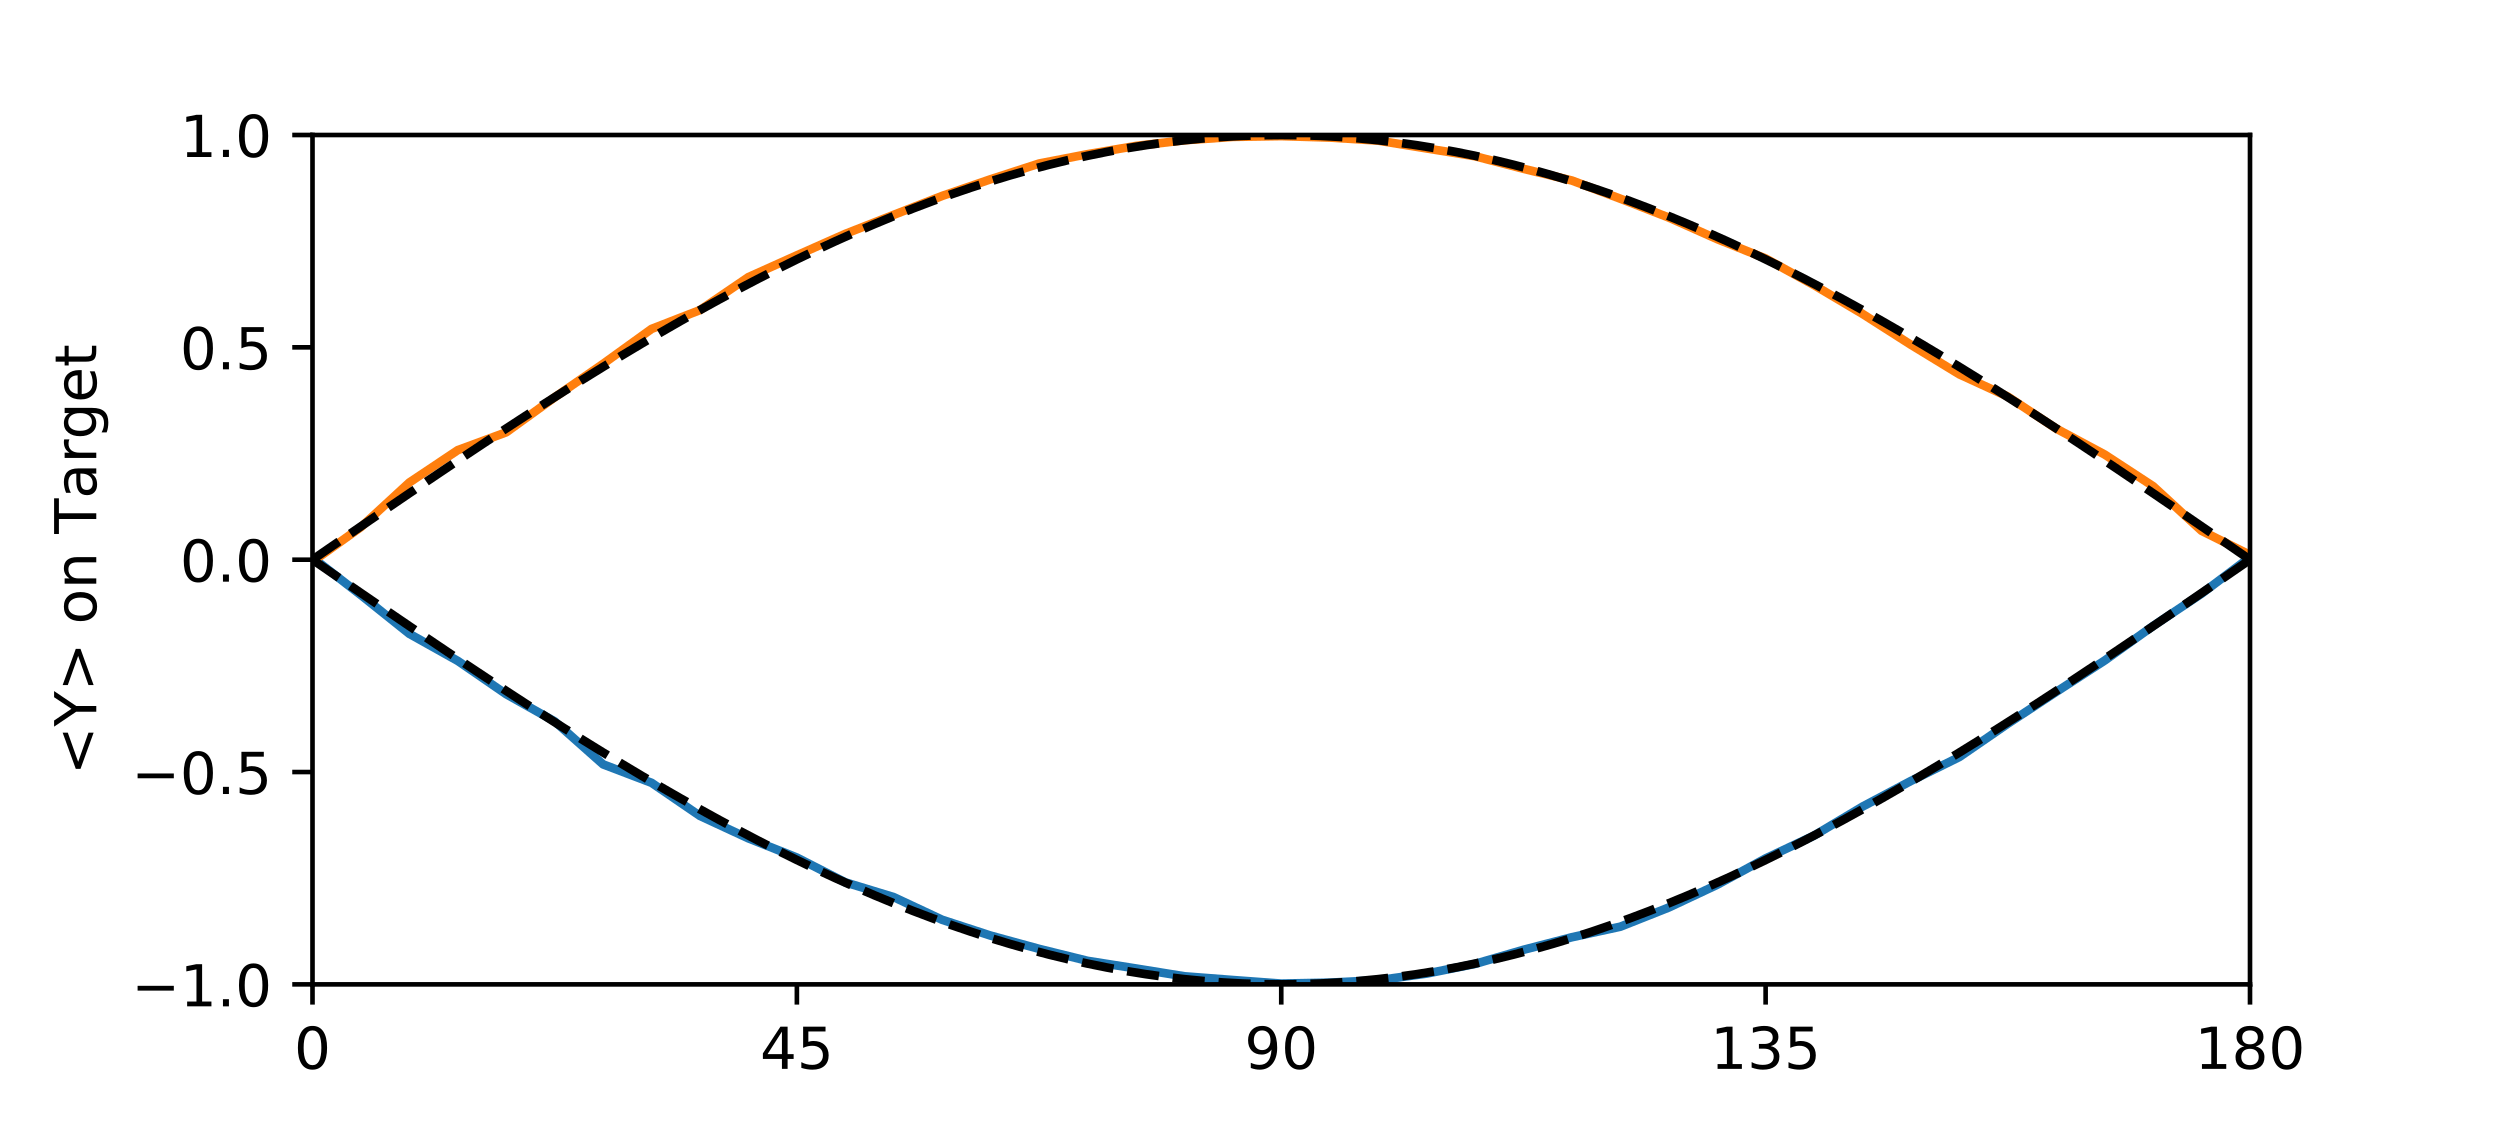
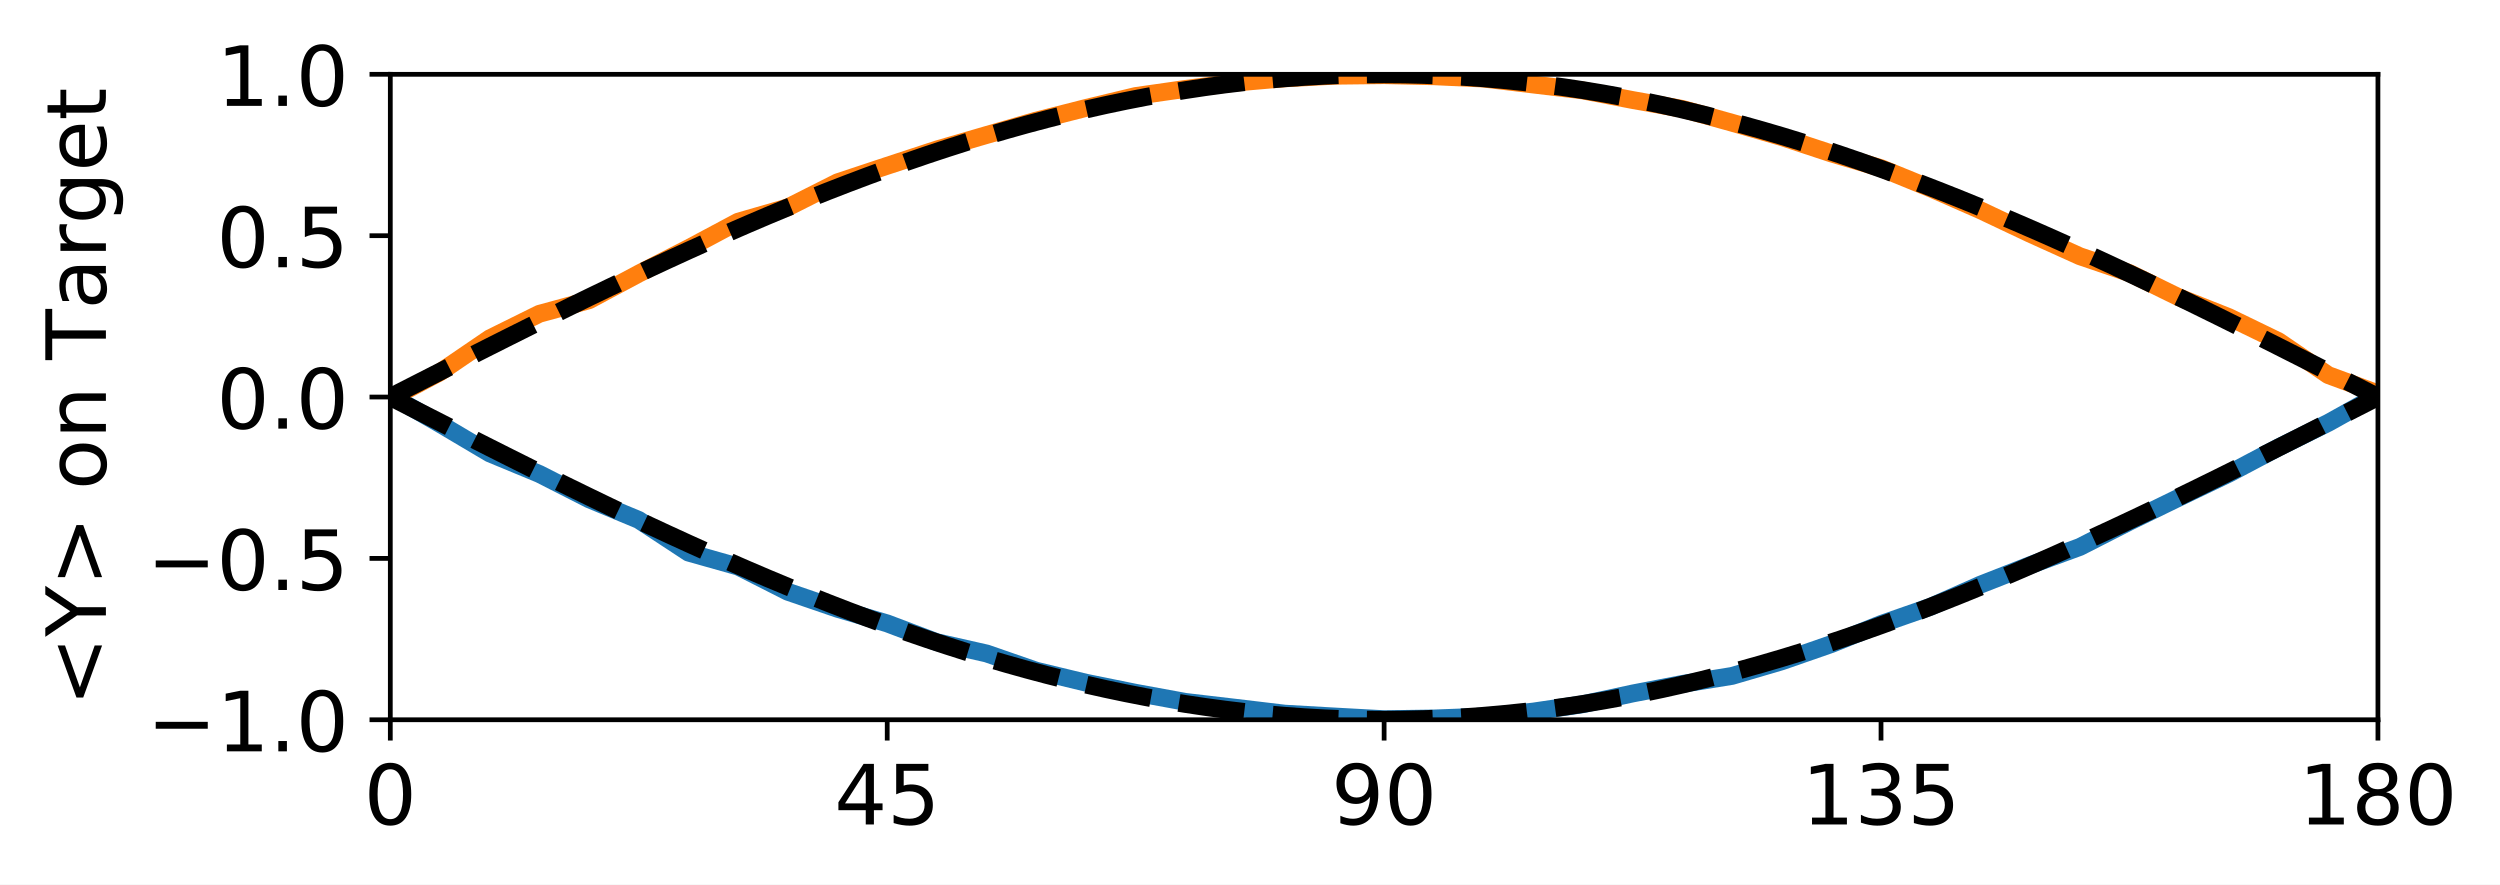
- <svg xmlns="http://www.w3.org/2000/svg" xmlns:xlink="http://www.w3.org/1999/xlink" height="194.4pt" version="1.1" viewBox="0 0 432 194.4" width="432pt">
+ <svg xmlns="http://www.w3.org/2000/svg" xmlns:xlink="http://www.w3.org/1999/xlink" height="148.988pt" version="1.1" viewBox="0 0 421.107 148.988" width="421.107pt">
  <defs>
    <style type="text/css">
*{stroke-linecap:butt;stroke-linejoin:round;}
  </style>
  </defs>
  <g id="figure_1">
    <g id="patch_1">
-       <path d="M 0 194.4  L 432 194.4  L 432 0  L 0 0  z " style="fill:#ffffff;" />
+       <path d="M 0 148.988  L 421.107 148.988  L 421.107 0  L 0 0  z " style="fill:#ffffff;" />
    </g>
    <g id="axes_1">
      <g id="patch_2">
-         <path d="M 54 170.1  L 388.8 170.1  L 388.8 23.328  L 54 23.328  z " style="fill:#ffffff;" />
+         <path d="M 65.745 121.239  L 400.545 121.239  L 400.545 12.519  L 65.745 12.519  z " style="fill:#ffffff;" />
      </g>
      <g id="matplotlib.axis_1">
        <g id="xtick_1">
          <g id="line2d_1">
            <defs>
-               <path d="M 0 0  L 0 3.5  " id="mccf076517d" style="stroke:#000000;stroke-width:0.8;" />
-             </defs>
-             <g>
-               <use style="stroke:#000000;stroke-width:0.8;" x="54" xlink:href="#mccf076517d" y="170.1" />
+               <path d="M 0 0  L 0 3.5  " id="mcf8aa2bcef" style="stroke:#000000;stroke-width:0.8;" />
+             </defs>
+             <g>
+               <use style="stroke:#000000;stroke-width:0.8;" x="65.745" xlink:href="#mcf8aa2bcef" y="121.239" />
            </g>
          </g>
          <g id="text_1">
            <defs>
              <path d="M 31.781 66.406  Q 24.172 66.406 20.328 58.906  Q 16.5 51.422 16.5 36.375  Q 16.5 21.391 20.328 13.891  Q 24.172 6.391 31.781 6.391  Q 39.453 6.391 43.281 13.891  Q 47.125 21.391 47.125 36.375  Q 47.125 51.422 43.281 58.906  Q 39.453 66.406 31.781 66.406  z M 31.781 74.219  Q 44.047 74.219 50.516 64.516  Q 56.984 54.828 56.984 36.375  Q 56.984 17.969 50.516 8.266  Q 44.047 -1.422 31.781 -1.422  Q 19.531 -1.422 13.062 8.266  Q 6.594 17.969 6.594 36.375  Q 6.594 54.828 13.062 64.516  Q 19.531 74.219 31.781 74.219  z " id="DejaVuSans-48" />
            </defs>
-             <g transform="translate(50.81875 184.6984)scale(0.1 -0.1)">
+             <g transform="translate(61.29156 138.8767)scale(0.14 -0.14)">
              <use xlink:href="#DejaVuSans-48" />
            </g>
          </g>
        </g>
        <g id="xtick_2">
          <g id="line2d_2">
            <g>
-               <use style="stroke:#000000;stroke-width:0.8;" x="137.7" xlink:href="#mccf076517d" y="170.1" />
+               <use style="stroke:#000000;stroke-width:0.8;" x="149.445" xlink:href="#mcf8aa2bcef" y="121.239" />
            </g>
          </g>
          <g id="text_2">
            <defs>
              <path d="M 37.797 64.312  L 12.891 25.391  L 37.797 25.391  z M 35.203 72.906  L 47.609 72.906  L 47.609 25.391  L 58.016 25.391  L 58.016 17.188  L 47.609 17.188  L 47.609 0  L 37.797 0  L 37.797 17.188  L 4.891 17.188  L 4.891 26.703  z " id="DejaVuSans-52" />
              <path d="M 10.797 72.906  L 49.516 72.906  L 49.516 64.594  L 19.828 64.594  L 19.828 46.734  Q 21.969 47.469 24.109 47.828  Q 26.266 48.188 28.422 48.188  Q 40.625 48.188 47.75 41.5  Q 54.891 34.812 54.891 23.391  Q 54.891 11.625 47.562 5.094  Q 40.234 -1.422 26.906 -1.422  Q 22.312 -1.422 17.547 -0.641  Q 12.797 0.141 7.719 1.703  L 7.719 11.625  Q 12.109 9.234 16.797 8.062  Q 21.484 6.891 26.703 6.891  Q 35.156 6.891 40.078 11.328  Q 45.016 15.766 45.016 23.391  Q 45.016 31 40.078 35.438  Q 35.156 39.891 26.703 39.891  Q 22.75 39.891 18.812 39.016  Q 14.891 38.141 10.797 36.281  z " id="DejaVuSans-53" />
            </defs>
-             <g transform="translate(131.3375 184.6984)scale(0.1 -0.1)">
+             <g transform="translate(140.5378 138.8767)scale(0.14 -0.14)">
              <use xlink:href="#DejaVuSans-52" />
              <use x="63.623" xlink:href="#DejaVuSans-53" />
            </g>
          </g>
        </g>
        <g id="xtick_3">
          <g id="line2d_3">
            <g>
-               <use style="stroke:#000000;stroke-width:0.8;" x="221.4" xlink:href="#mccf076517d" y="170.1" />
+               <use style="stroke:#000000;stroke-width:0.8;" x="233.145" xlink:href="#mcf8aa2bcef" y="121.239" />
            </g>
          </g>
          <g id="text_3">
            <defs>
              <path d="M 10.984 1.516  L 10.984 10.5  Q 14.703 8.734 18.5 7.812  Q 22.312 6.891 25.984 6.891  Q 35.75 6.891 40.891 13.453  Q 46.047 20.016 46.781 33.406  Q 43.953 29.203 39.594 26.953  Q 35.25 24.703 29.984 24.703  Q 19.047 24.703 12.672 31.312  Q 6.297 37.938 6.297 49.422  Q 6.297 60.641 12.938 67.422  Q 19.578 74.219 30.609 74.219  Q 43.266 74.219 49.922 64.516  Q 56.594 54.828 56.594 36.375  Q 56.594 19.141 48.406 8.859  Q 40.234 -1.422 26.422 -1.422  Q 22.703 -1.422 18.891 -0.688  Q 15.094 0.047 10.984 1.516  z M 30.609 32.422  Q 37.25 32.422 41.125 36.953  Q 45.016 41.5 45.016 49.422  Q 45.016 57.281 41.125 61.844  Q 37.25 66.406 30.609 66.406  Q 23.969 66.406 20.094 61.844  Q 16.219 57.281 16.219 49.422  Q 16.219 41.5 20.094 36.953  Q 23.969 32.422 30.609 32.422  z " id="DejaVuSans-57" />
            </defs>
-             <g transform="translate(215.0375 184.6984)scale(0.1 -0.1)">
+             <g transform="translate(224.2378 138.8767)scale(0.14 -0.14)">
              <use xlink:href="#DejaVuSans-57" />
              <use x="63.623" xlink:href="#DejaVuSans-48" />
            </g>
          </g>
        </g>
        <g id="xtick_4">
          <g id="line2d_4">
            <g>
-               <use style="stroke:#000000;stroke-width:0.8;" x="305.1" xlink:href="#mccf076517d" y="170.1" />
+               <use style="stroke:#000000;stroke-width:0.8;" x="316.845" xlink:href="#mcf8aa2bcef" y="121.239" />
            </g>
          </g>
          <g id="text_4">
            <defs>
              <path d="M 12.406 8.297  L 28.516 8.297  L 28.516 63.922  L 10.984 60.406  L 10.984 69.391  L 28.422 72.906  L 38.281 72.906  L 38.281 8.297  L 54.391 8.297  L 54.391 0  L 12.406 0  z " id="DejaVuSans-49" />
              <path d="M 40.578 39.312  Q 47.656 37.797 51.625 33  Q 55.609 28.219 55.609 21.188  Q 55.609 10.406 48.188 4.484  Q 40.766 -1.422 27.094 -1.422  Q 22.516 -1.422 17.656 -0.516  Q 12.797 0.391 7.625 2.203  L 7.625 11.719  Q 11.719 9.328 16.594 8.109  Q 21.484 6.891 26.812 6.891  Q 36.078 6.891 40.938 10.547  Q 45.797 14.203 45.797 21.188  Q 45.797 27.641 41.281 31.266  Q 36.766 34.906 28.719 34.906  L 20.219 34.906  L 20.219 43.016  L 29.109 43.016  Q 36.375 43.016 40.234 45.922  Q 44.094 48.828 44.094 54.297  Q 44.094 59.906 40.109 62.906  Q 36.141 65.922 28.719 65.922  Q 24.656 65.922 20.016 65.031  Q 15.375 64.156 9.812 62.312  L 9.812 71.094  Q 15.438 72.656 20.344 73.438  Q 25.25 74.219 29.594 74.219  Q 40.828 74.219 47.359 69.109  Q 53.906 64.016 53.906 55.328  Q 53.906 49.266 50.438 45.094  Q 46.969 40.922 40.578 39.312  z " id="DejaVuSans-51" />
            </defs>
-             <g transform="translate(295.5562 184.6984)scale(0.1 -0.1)">
+             <g transform="translate(303.4841 138.8767)scale(0.14 -0.14)">
              <use xlink:href="#DejaVuSans-49" />
              <use x="63.623" xlink:href="#DejaVuSans-51" />
              <use x="127.246" xlink:href="#DejaVuSans-53" />
            </g>
          </g>
        </g>
        <g id="xtick_5">
          <g id="line2d_5">
            <g>
-               <use style="stroke:#000000;stroke-width:0.8;" x="388.8" xlink:href="#mccf076517d" y="170.1" />
+               <use style="stroke:#000000;stroke-width:0.8;" x="400.545" xlink:href="#mcf8aa2bcef" y="121.239" />
            </g>
          </g>
          <g id="text_5">
            <defs>
              <path d="M 31.781 34.625  Q 24.75 34.625 20.719 30.859  Q 16.703 27.094 16.703 20.516  Q 16.703 13.922 20.719 10.156  Q 24.75 6.391 31.781 6.391  Q 38.812 6.391 42.859 10.172  Q 46.922 13.969 46.922 20.516  Q 46.922 27.094 42.891 30.859  Q 38.875 34.625 31.781 34.625  z M 21.922 38.812  Q 15.578 40.375 12.031 44.719  Q 8.5 49.078 8.5 55.328  Q 8.5 64.062 14.719 69.141  Q 20.953 74.219 31.781 74.219  Q 42.672 74.219 48.875 69.141  Q 55.078 64.062 55.078 55.328  Q 55.078 49.078 51.531 44.719  Q 48 40.375 41.703 38.812  Q 48.828 37.156 52.797 32.312  Q 56.781 27.484 56.781 20.516  Q 56.781 9.906 50.312 4.234  Q 43.844 -1.422 31.781 -1.422  Q 19.734 -1.422 13.25 4.234  Q 6.781 9.906 6.781 20.516  Q 6.781 27.484 10.781 32.312  Q 14.797 37.156 21.922 38.812  z M 18.312 54.391  Q 18.312 48.734 21.844 45.562  Q 25.391 42.391 31.781 42.391  Q 38.141 42.391 41.719 45.562  Q 45.312 48.734 45.312 54.391  Q 45.312 60.062 41.719 63.234  Q 38.141 66.406 31.781 66.406  Q 25.391 66.406 21.844 63.234  Q 18.312 60.062 18.312 54.391  z " id="DejaVuSans-56" />
            </defs>
-             <g transform="translate(379.2563 184.6984)scale(0.1 -0.1)">
+             <g transform="translate(387.1841 138.8767)scale(0.14 -0.14)">
              <use xlink:href="#DejaVuSans-49" />
              <use x="63.623" xlink:href="#DejaVuSans-56" />
              <use x="127.246" xlink:href="#DejaVuSans-48" />
            </g>
          </g>
        </g>
      </g>
      <g id="matplotlib.axis_2">
        <g id="ytick_1">
          <g id="line2d_6">
            <defs>
-               <path d="M 0 0  L -3.5 0  " id="m7facce17a7" style="stroke:#000000;stroke-width:0.8;" />
-             </defs>
-             <g>
-               <use style="stroke:#000000;stroke-width:0.8;" x="54" xlink:href="#m7facce17a7" y="170.1" />
+               <path d="M 0 0  L -3.5 0  " id="mbc4558e7fd" style="stroke:#000000;stroke-width:0.8;" />
+             </defs>
+             <g>
+               <use style="stroke:#000000;stroke-width:0.8;" x="65.745" xlink:href="#mbc4558e7fd" y="121.239" />
            </g>
          </g>
          <g id="text_6">
            <defs>
              <path d="M 10.594 35.5  L 73.188 35.5  L 73.188 27.203  L 10.594 27.203  z " id="DejaVuSans-8722" />
              <path d="M 10.688 12.406  L 21 12.406  L 21 0  L 10.688 0  z " id="DejaVuSans-46" />
            </defs>
-             <g transform="translate(22.71719 173.8992)scale(0.1 -0.1)">
+             <g transform="translate(24.74938 126.5578)scale(0.14 -0.14)">
              <use xlink:href="#DejaVuSans-8722" />
              <use x="83.789" xlink:href="#DejaVuSans-49" />
              <use x="147.412" xlink:href="#DejaVuSans-46" />
              <use x="179.199" xlink:href="#DejaVuSans-48" />
            </g>
          </g>
        </g>
        <g id="ytick_2">
          <g id="line2d_7">
            <g>
-               <use style="stroke:#000000;stroke-width:0.8;" x="54" xlink:href="#m7facce17a7" y="133.407" />
+               <use style="stroke:#000000;stroke-width:0.8;" x="65.745" xlink:href="#mbc4558e7fd" y="94.059" />
            </g>
          </g>
          <g id="text_7">
-             <g transform="translate(22.71719 137.2062)scale(0.1 -0.1)">
+             <g transform="translate(24.74938 99.37781)scale(0.14 -0.14)">
              <use xlink:href="#DejaVuSans-8722" />
              <use x="83.789" xlink:href="#DejaVuSans-48" />
              <use x="147.412" xlink:href="#DejaVuSans-46" />
              <use x="179.199" xlink:href="#DejaVuSans-53" />
            </g>
          </g>
        </g>
        <g id="ytick_3">
          <g id="line2d_8">
            <g>
-               <use style="stroke:#000000;stroke-width:0.8;" x="54" xlink:href="#m7facce17a7" y="96.714" />
+               <use style="stroke:#000000;stroke-width:0.8;" x="65.745" xlink:href="#mbc4558e7fd" y="66.879" />
            </g>
          </g>
          <g id="text_8">
-             <g transform="translate(31.09688 100.5132)scale(0.1 -0.1)">
+             <g transform="translate(36.48094 72.19781)scale(0.14 -0.14)">
              <use xlink:href="#DejaVuSans-48" />
              <use x="63.623" xlink:href="#DejaVuSans-46" />
              <use x="95.41" xlink:href="#DejaVuSans-48" />
            </g>
          </g>
        </g>
        <g id="ytick_4">
          <g id="line2d_9">
            <g>
-               <use style="stroke:#000000;stroke-width:0.8;" x="54" xlink:href="#m7facce17a7" y="60.021" />
+               <use style="stroke:#000000;stroke-width:0.8;" x="65.745" xlink:href="#mbc4558e7fd" y="39.699" />
            </g>
          </g>
          <g id="text_9">
-             <g transform="translate(31.09688 63.82022)scale(0.1 -0.1)">
+             <g transform="translate(36.48094 45.01781)scale(0.14 -0.14)">
              <use xlink:href="#DejaVuSans-48" />
              <use x="63.623" xlink:href="#DejaVuSans-46" />
              <use x="95.41" xlink:href="#DejaVuSans-53" />
            </g>
          </g>
        </g>
        <g id="ytick_5">
          <g id="line2d_10">
            <g>
-               <use style="stroke:#000000;stroke-width:0.8;" x="54" xlink:href="#m7facce17a7" y="23.328" />
+               <use style="stroke:#000000;stroke-width:0.8;" x="65.745" xlink:href="#mbc4558e7fd" y="12.519" />
            </g>
          </g>
          <g id="text_10">
-             <g transform="translate(31.09688 27.12722)scale(0.1 -0.1)">
+             <g transform="translate(36.48094 17.83781)scale(0.14 -0.14)">
              <use xlink:href="#DejaVuSans-49" />
              <use x="63.623" xlink:href="#DejaVuSans-46" />
              <use x="95.41" xlink:href="#DejaVuSans-48" />
            </g>
          </g>
        </g>
        <g id="text_11">
          <defs>
            <path d="M 73.188 49.219  L 22.797 31.297  L 73.188 13.484  L 73.188 4.594  L 10.594 27.297  L 10.594 35.406  L 73.188 58.109  z " id="DejaVuSans-60" />
            <path d="M -0.203 72.906  L 10.406 72.906  L 30.609 42.922  L 50.688 72.906  L 61.281 72.906  L 35.5 34.719  L 35.5 0  L 25.594 0  L 25.594 34.719  z " id="DejaVuSans-89" />
            <path d="M 10.594 49.219  L 10.594 58.109  L 73.188 35.406  L 73.188 27.297  L 10.594 4.594  L 10.594 13.484  L 60.891 31.297  z " id="DejaVuSans-62" />
            <path id="DejaVuSans-32" />
            <path d="M 30.609 48.391  Q 23.391 48.391 19.188 42.75  Q 14.984 37.109 14.984 27.297  Q 14.984 17.484 19.156 11.844  Q 23.344 6.203 30.609 6.203  Q 37.797 6.203 41.984 11.859  Q 46.188 17.531 46.188 27.297  Q 46.188 37.016 41.984 42.703  Q 37.797 48.391 30.609 48.391  z M 30.609 56  Q 42.328 56 49.016 48.375  Q 55.719 40.766 55.719 27.297  Q 55.719 13.875 49.016 6.219  Q 42.328 -1.422 30.609 -1.422  Q 18.844 -1.422 12.172 6.219  Q 5.516 13.875 5.516 27.297  Q 5.516 40.766 12.172 48.375  Q 18.844 56 30.609 56  z " id="DejaVuSans-111" />
            <path d="M 54.891 33.016  L 54.891 0  L 45.906 0  L 45.906 32.719  Q 45.906 40.484 42.875 44.328  Q 39.844 48.188 33.797 48.188  Q 26.516 48.188 22.312 43.547  Q 18.109 38.922 18.109 30.906  L 18.109 0  L 9.078 0  L 9.078 54.688  L 18.109 54.688  L 18.109 46.188  Q 21.344 51.125 25.703 53.562  Q 30.078 56 35.797 56  Q 45.219 56 50.047 50.172  Q 54.891 44.344 54.891 33.016  z " id="DejaVuSans-110" />
            <path d="M -0.297 72.906  L 61.375 72.906  L 61.375 64.594  L 35.5 64.594  L 35.5 0  L 25.594 0  L 25.594 64.594  L -0.297 64.594  z " id="DejaVuSans-84" />
            <path d="M 34.281 27.484  Q 23.391 27.484 19.188 25  Q 14.984 22.516 14.984 16.5  Q 14.984 11.719 18.141 8.906  Q 21.297 6.109 26.703 6.109  Q 34.188 6.109 38.703 11.406  Q 43.219 16.703 43.219 25.484  L 43.219 27.484  z M 52.203 31.203  L 52.203 0  L 43.219 0  L 43.219 8.297  Q 40.141 3.328 35.547 0.953  Q 30.953 -1.422 24.312 -1.422  Q 15.922 -1.422 10.953 3.297  Q 6 8.016 6 15.922  Q 6 25.141 12.172 29.828  Q 18.359 34.516 30.609 34.516  L 43.219 34.516  L 43.219 35.406  Q 43.219 41.609 39.141 45  Q 35.062 48.391 27.688 48.391  Q 23 48.391 18.547 47.266  Q 14.109 46.141 10.016 43.891  L 10.016 52.203  Q 14.938 54.109 19.578 55.047  Q 24.219 56 28.609 56  Q 40.484 56 46.344 49.844  Q 52.203 43.703 52.203 31.203  z " id="DejaVuSans-97" />
            <path d="M 41.109 46.297  Q 39.594 47.172 37.812 47.578  Q 36.031 48 33.891 48  Q 26.266 48 22.188 43.047  Q 18.109 38.094 18.109 28.812  L 18.109 0  L 9.078 0  L 9.078 54.688  L 18.109 54.688  L 18.109 46.188  Q 20.953 51.172 25.484 53.578  Q 30.031 56 36.531 56  Q 37.453 56 38.578 55.875  Q 39.703 55.766 41.062 55.516  z " id="DejaVuSans-114" />
            <path d="M 45.406 27.984  Q 45.406 37.75 41.375 43.109  Q 37.359 48.484 30.078 48.484  Q 22.859 48.484 18.828 43.109  Q 14.797 37.75 14.797 27.984  Q 14.797 18.266 18.828 12.891  Q 22.859 7.516 30.078 7.516  Q 37.359 7.516 41.375 12.891  Q 45.406 18.266 45.406 27.984  z M 54.391 6.781  Q 54.391 -7.172 48.188 -13.984  Q 42 -20.797 29.203 -20.797  Q 24.469 -20.797 20.266 -20.094  Q 16.062 -19.391 12.109 -17.922  L 12.109 -9.188  Q 16.062 -11.328 19.922 -12.344  Q 23.781 -13.375 27.781 -13.375  Q 36.625 -13.375 41.016 -8.766  Q 45.406 -4.156 45.406 5.172  L 45.406 9.625  Q 42.625 4.781 38.281 2.391  Q 33.938 0 27.875 0  Q 17.828 0 11.672 7.656  Q 5.516 15.328 5.516 27.984  Q 5.516 40.672 11.672 48.328  Q 17.828 56 27.875 56  Q 33.938 56 38.281 53.609  Q 42.625 51.219 45.406 46.391  L 45.406 54.688  L 54.391 54.688  z " id="DejaVuSans-103" />
            <path d="M 56.203 29.594  L 56.203 25.203  L 14.891 25.203  Q 15.484 15.922 20.484 11.062  Q 25.484 6.203 34.422 6.203  Q 39.594 6.203 44.453 7.469  Q 49.312 8.734 54.109 11.281  L 54.109 2.781  Q 49.266 0.734 44.188 -0.344  Q 39.109 -1.422 33.891 -1.422  Q 20.797 -1.422 13.156 6.188  Q 5.516 13.812 5.516 26.812  Q 5.516 40.234 12.766 48.109  Q 20.016 56 32.328 56  Q 43.359 56 49.781 48.891  Q 56.203 41.797 56.203 29.594  z M 47.219 32.234  Q 47.125 39.594 43.094 43.984  Q 39.062 48.391 32.422 48.391  Q 24.906 48.391 20.391 44.141  Q 15.875 39.891 15.188 32.172  z " id="DejaVuSans-101" />
            <path d="M 18.312 70.219  L 18.312 54.688  L 36.812 54.688  L 36.812 47.703  L 18.312 47.703  L 18.312 18.016  Q 18.312 11.328 20.141 9.422  Q 21.969 7.516 27.594 7.516  L 36.812 7.516  L 36.812 0  L 27.594 0  Q 17.188 0 13.234 3.875  Q 9.281 7.766 9.281 18.016  L 9.281 47.703  L 2.688 47.703  L 2.688 54.688  L 9.281 54.688  L 9.281 70.219  z " id="DejaVuSans-116" />
          </defs>
-           <g transform="translate(16.6375 133.9249)rotate(-90)scale(0.1 -0.1)">
+           <g transform="translate(17.83781 118.9742)rotate(-90)scale(0.14 -0.14)">
            <use xlink:href="#DejaVuSans-60" />
            <use x="83.789" xlink:href="#DejaVuSans-89" />
            <use x="144.873" xlink:href="#DejaVuSans-62" />
            <use x="228.662" xlink:href="#DejaVuSans-32" />
            <use x="260.449" xlink:href="#DejaVuSans-111" />
            <use x="321.631" xlink:href="#DejaVuSans-110" />
            <use x="385.01" xlink:href="#DejaVuSans-32" />
            <use x="416.797" xlink:href="#DejaVuSans-84" />
            <use x="477.631" xlink:href="#DejaVuSans-97" />
            <use x="538.91" xlink:href="#DejaVuSans-114" />
            <use x="580.008" xlink:href="#DejaVuSans-103" />
            <use x="643.484" xlink:href="#DejaVuSans-101" />
            <use x="705.008" xlink:href="#DejaVuSans-116" />
          </g>
        </g>
      </g>
      <g id="line2d_11">
-         <path clip-path="url(#p21707a34dc)" d="M 54 96.347  L 62.37 102.834  L 70.74 109.527  L 79.11 114.209  L 87.48 119.963  L 95.85 124.659  L 104.22 132.086  L 112.59 135.271  L 120.96 140.995  L 129.33 144.87  L 137.7 148.187  L 146.07 152.473  L 154.44 155.027  L 162.81 158.945  L 171.18 161.675  L 179.55 163.965  L 187.92 166.034  L 196.29 167.355  L 204.66 168.706  L 213.03 169.351  L 221.4 169.968  L 229.77 169.806  L 238.14 169.381  L 246.51 168.236  L 254.88 166.563  L 263.25 164.126  L 271.62 161.954  L 279.99 160.134  L 288.36 156.817  L 296.73 152.884  L 305.1 148.334  L 313.47 144.386  L 321.84 139.381  L 330.21 134.948  L 338.58 130.809  L 346.95 125.056  L 355.32 119.552  L 363.69 114.136  L 372.06 108.162  L 380.43 102.585  L 388.8 96.288  " style="fill:none;stroke:#1f77b4;stroke-linecap:square;stroke-width:1.5;" />
+         <path clip-path="url(#pdde4cda634)" d="M 65.745 66.607  L 74.115 71.413  L 82.485 76.37  L 90.855 79.838  L 99.225 84.1  L 107.595 87.579  L 115.965 93.08  L 124.335 95.44  L 132.705 99.68  L 141.075 102.55  L 149.445 105.007  L 157.815 108.182  L 166.185 110.073  L 174.555 112.976  L 182.925 114.998  L 191.295 116.694  L 199.665 118.227  L 208.035 119.206  L 216.405 120.206  L 224.775 120.684  L 233.145 121.141  L 241.515 121.021  L 249.885 120.706  L 258.255 119.858  L 266.625 118.619  L 274.995 116.814  L 283.365 115.205  L 291.735 113.857  L 300.105 111.4  L 308.475 108.486  L 316.845 105.116  L 325.215 102.191  L 333.585 98.484  L 341.955 95.2  L 350.325 92.135  L 358.695 87.873  L 367.065 83.796  L 375.435 79.784  L 383.805 75.359  L 392.175 71.228  L 400.545 66.564  " style="fill:none;stroke:#1f77b4;stroke-linecap:square;stroke-width:3;" />
      </g>
      <g id="line2d_12">
-         <path clip-path="url(#p21707a34dc)" d="M 54 97.066  L 62.37 91.078  L 70.74 83.372  L 79.11 77.78  L 87.48 74.698  L 95.85 68.651  L 104.22 62.868  L 112.59 56.836  L 120.96 53.578  L 129.33 47.883  L 137.7 44.126  L 146.07 40.412  L 154.44 37.125  L 162.81 33.852  L 171.18 30.975  L 179.55 28.26  L 187.92 26.645  L 196.29 25.221  L 204.66 24.238  L 213.03 23.651  L 221.4 23.519  L 229.77 23.768  L 238.14 24.297  L 246.51 25.647  L 254.88 26.997  L 263.25 29.17  L 271.62 31.195  L 279.99 34.336  L 288.36 37.594  L 296.73 41.322  L 305.1 44.669  L 313.47 49.277  L 321.84 54.238  L 330.21 59.581  L 338.58 64.688  L 346.95 68.534  L 355.32 74.067  L 363.69 78.544  L 372.06 84.018  L 380.43 91.724  L 388.8 95.892  " style="fill:none;stroke:#ff7f0e;stroke-linecap:square;stroke-width:1.5;" />
+         <path clip-path="url(#pdde4cda634)" d="M 65.745 67.14  L 74.115 62.704  L 82.485 56.996  L 90.855 52.854  L 99.225 50.571  L 107.595 46.092  L 115.965 41.808  L 124.335 37.34  L 132.705 34.926  L 141.075 30.708  L 149.445 27.925  L 157.815 25.174  L 166.185 22.739  L 174.555 20.314  L 182.925 18.183  L 191.295 16.172  L 199.665 14.976  L 208.035 13.921  L 216.405 13.193  L 224.775 12.758  L 233.145 12.66  L 241.515 12.845  L 249.885 13.236  L 258.255 14.237  L 266.625 15.237  L 274.995 16.846  L 283.365 18.346  L 291.735 20.673  L 300.105 23.086  L 308.475 25.848  L 316.845 28.327  L 325.215 31.741  L 333.585 35.415  L 341.955 39.373  L 350.325 43.156  L 358.695 46.005  L 367.065 50.103  L 375.435 53.419  L 383.805 57.475  L 392.175 63.182  L 400.545 66.27  " style="fill:none;stroke:#ff7f0e;stroke-linecap:square;stroke-width:3;" />
      </g>
      <g id="line2d_13">
-         <path clip-path="url(#p21707a34dc)" d="M 54 96.714  L 57.348 94.409  L 60.696 92.106  L 64.044 89.808  L 67.392 87.516  L 70.74 85.234  L 74.088 82.963  L 77.436 80.705  L 80.784 78.464  L 84.132 76.24  L 87.48 74.036  L 90.828 71.855  L 94.176 69.699  L 97.524 67.569  L 100.872 65.468  L 104.22 63.397  L 107.568 61.36  L 110.916 59.357  L 114.264 57.392  L 117.612 55.465  L 120.96 53.579  L 124.308 51.735  L 127.656 49.936  L 131.004 48.183  L 134.352 46.478  L 137.7 44.822  L 141.048 43.218  L 144.396 41.666  L 147.744 40.169  L 151.092 38.728  L 154.44 37.343  L 157.788 36.018  L 161.136 34.752  L 164.484 33.548  L 167.832 32.405  L 171.18 31.327  L 174.528 30.312  L 177.876 29.364  L 181.224 28.481  L 184.572 27.667  L 187.92 26.92  L 191.268 26.242  L 194.616 25.634  L 197.964 25.095  L 201.312 24.628  L 204.66 24.232  L 208.008 23.907  L 211.356 23.654  L 214.704 23.473  L 218.052 23.364  L 221.4 23.328  L 224.748 23.364  L 228.096 23.473  L 231.444 23.654  L 234.792 23.907  L 238.14 24.232  L 241.488 24.628  L 244.836 25.095  L 248.184 25.634  L 251.532 26.242  L 254.88 26.92  L 258.228 27.667  L 261.576 28.481  L 264.924 29.364  L 268.272 30.312  L 271.62 31.327  L 274.968 32.405  L 278.316 33.548  L 281.664 34.752  L 285.012 36.018  L 288.36 37.343  L 291.708 38.728  L 295.056 40.169  L 298.404 41.666  L 301.752 43.218  L 305.1 44.822  L 308.448 46.478  L 311.796 48.183  L 315.144 49.936  L 318.492 51.735  L 321.84 53.579  L 325.188 55.465  L 328.536 57.392  L 331.884 59.357  L 335.232 61.36  L 338.58 63.397  L 341.928 65.468  L 345.276 67.569  L 348.624 69.699  L 351.972 71.855  L 355.32 74.036  L 358.668 76.24  L 362.016 78.464  L 365.364 80.705  L 368.712 82.963  L 372.06 85.234  L 375.408 87.516  L 378.756 89.808  L 382.104 92.106  L 385.452 94.409  L 388.8 96.714  " style="fill:none;stroke:#000000;stroke-dasharray:5.55,2.4;stroke-dashoffset:0;stroke-width:1.5;" />
+         <path clip-path="url(#pdde4cda634)" d="M 65.745 66.879  L 69.093 65.171  L 72.441 63.466  L 75.789 61.763  L 79.137 60.066  L 82.485 58.375  L 85.833 56.693  L 89.181 55.021  L 92.529 53.36  L 95.877 51.713  L 99.225 50.081  L 102.573 48.465  L 105.921 46.868  L 109.269 45.29  L 112.617 43.734  L 115.965 42.2  L 119.313 40.691  L 122.661 39.207  L 126.009 37.751  L 129.357 36.324  L 132.705 34.927  L 136.053 33.561  L 139.401 32.229  L 142.749 30.93  L 146.097 29.667  L 149.445 28.441  L 152.793 27.252  L 156.141 26.103  L 159.489 24.994  L 162.837 23.926  L 166.185 22.901  L 169.533 21.919  L 172.881 20.981  L 176.229 20.089  L 179.577 19.243  L 182.925 18.444  L 186.273 17.693  L 189.621 16.99  L 192.969 16.336  L 196.317 15.733  L 199.665 15.179  L 203.013 14.677  L 206.361 14.227  L 209.709 13.828  L 213.057 13.482  L 216.405 13.188  L 219.753 12.948  L 223.101 12.76  L 226.449 12.626  L 229.797 12.546  L 233.145 12.519  L 236.493 12.546  L 239.841 12.626  L 243.189 12.76  L 246.537 12.948  L 249.885 13.188  L 253.233 13.482  L 256.581 13.828  L 259.929 14.227  L 263.277 14.677  L 266.625 15.179  L 269.973 15.733  L 273.321 16.336  L 276.669 16.99  L 280.017 17.693  L 283.365 18.444  L 286.713 19.243  L 290.061 20.089  L 293.409 20.981  L 296.757 21.919  L 300.105 22.901  L 303.453 23.926  L 306.801 24.994  L 310.149 26.103  L 313.497 27.252  L 316.845 28.441  L 320.193 29.667  L 323.541 30.93  L 326.889 32.229  L 330.237 33.561  L 333.585 34.927  L 336.933 36.324  L 340.281 37.751  L 343.629 39.207  L 346.977 40.691  L 350.325 42.2  L 353.673 43.734  L 357.021 45.29  L 360.369 46.868  L 363.717 48.465  L 367.065 50.081  L 370.413 51.713  L 373.761 53.36  L 377.109 55.021  L 380.457 56.693  L 383.805 58.375  L 387.153 60.066  L 390.501 61.763  L 393.849 63.466  L 397.197 65.171  L 400.545 66.879  " style="fill:none;stroke:#000000;stroke-dasharray:11.1,4.8;stroke-dashoffset:0;stroke-width:3;" />
      </g>
      <g id="line2d_14">
-         <path clip-path="url(#p21707a34dc)" d="M 54 96.714  L 57.348 99.019  L 60.696 101.322  L 64.044 103.62  L 67.392 105.912  L 70.74 108.194  L 74.088 110.465  L 77.436 112.723  L 80.784 114.964  L 84.132 117.188  L 87.48 119.392  L 90.828 121.573  L 94.176 123.729  L 97.524 125.859  L 100.872 127.96  L 104.22 130.031  L 107.568 132.068  L 110.916 134.071  L 114.264 136.036  L 117.612 137.963  L 120.96 139.849  L 124.308 141.693  L 127.656 143.492  L 131.004 145.245  L 134.352 146.95  L 137.7 148.606  L 141.048 150.21  L 144.396 151.762  L 147.744 153.259  L 151.092 154.7  L 154.44 156.085  L 157.788 157.41  L 161.136 158.676  L 164.484 159.88  L 167.832 161.023  L 171.18 162.101  L 174.528 163.116  L 177.876 164.064  L 181.224 164.947  L 184.572 165.761  L 187.92 166.508  L 191.268 167.186  L 194.616 167.794  L 197.964 168.333  L 201.312 168.8  L 204.66 169.196  L 208.008 169.521  L 211.356 169.774  L 214.704 169.955  L 218.052 170.064  L 221.4 170.1  L 224.748 170.064  L 228.096 169.955  L 231.444 169.774  L 234.792 169.521  L 238.14 169.196  L 241.488 168.8  L 244.836 168.333  L 248.184 167.794  L 251.532 167.186  L 254.88 166.508  L 258.228 165.761  L 261.576 164.947  L 264.924 164.064  L 268.272 163.116  L 271.62 162.101  L 274.968 161.023  L 278.316 159.88  L 281.664 158.676  L 285.012 157.41  L 288.36 156.085  L 291.708 154.7  L 295.056 153.259  L 298.404 151.762  L 301.752 150.21  L 305.1 148.606  L 308.448 146.95  L 311.796 145.245  L 315.144 143.492  L 318.492 141.693  L 321.84 139.849  L 325.188 137.963  L 328.536 136.036  L 331.884 134.071  L 335.232 132.068  L 338.58 130.031  L 341.928 127.96  L 345.276 125.859  L 348.624 123.729  L 351.972 121.573  L 355.32 119.392  L 358.668 117.188  L 362.016 114.964  L 365.364 112.723  L 368.712 110.465  L 372.06 108.194  L 375.408 105.912  L 378.756 103.62  L 382.104 101.322  L 385.452 99.019  L 388.8 96.714  " style="fill:none;stroke:#000000;stroke-dasharray:5.55,2.4;stroke-dashoffset:0;stroke-width:1.5;" />
+         <path clip-path="url(#pdde4cda634)" d="M 65.745 66.879  L 69.093 68.586  L 72.441 70.292  L 75.789 71.995  L 79.137 73.692  L 82.485 75.383  L 85.833 77.065  L 89.181 78.737  L 92.529 80.398  L 95.877 82.045  L 99.225 83.677  L 102.573 85.293  L 105.921 86.89  L 109.269 88.468  L 112.617 90.024  L 115.965 91.558  L 119.313 93.067  L 122.661 94.55  L 126.009 96.006  L 129.357 97.434  L 132.705 98.831  L 136.053 100.197  L 139.401 101.529  L 142.749 102.828  L 146.097 104.091  L 149.445 105.317  L 152.793 106.506  L 156.141 107.655  L 159.489 108.764  L 162.837 109.832  L 166.185 110.857  L 169.533 111.839  L 172.881 112.777  L 176.229 113.669  L 179.577 114.515  L 182.925 115.314  L 186.273 116.065  L 189.621 116.768  L 192.969 117.422  L 196.317 118.025  L 199.665 118.578  L 203.013 119.08  L 206.361 119.531  L 209.709 119.93  L 213.057 120.276  L 216.405 120.57  L 219.753 120.81  L 223.101 120.998  L 226.449 121.132  L 229.797 121.212  L 233.145 121.239  L 236.493 121.212  L 239.841 121.132  L 243.189 120.998  L 246.537 120.81  L 249.885 120.57  L 253.233 120.276  L 256.581 119.93  L 259.929 119.531  L 263.277 119.08  L 266.625 118.578  L 269.973 118.025  L 273.321 117.422  L 276.669 116.768  L 280.017 116.065  L 283.365 115.314  L 286.713 114.515  L 290.061 113.669  L 293.409 112.777  L 296.757 111.839  L 300.105 110.857  L 303.453 109.832  L 306.801 108.764  L 310.149 107.655  L 313.497 106.506  L 316.845 105.317  L 320.193 104.091  L 323.541 102.828  L 326.889 101.529  L 330.237 100.197  L 333.585 98.831  L 336.933 97.434  L 340.281 96.006  L 343.629 94.55  L 346.977 93.067  L 350.325 91.558  L 353.673 90.024  L 357.021 88.468  L 360.369 86.89  L 363.717 85.293  L 367.065 83.677  L 370.413 82.045  L 373.761 80.398  L 377.109 78.737  L 380.457 77.065  L 383.805 75.383  L 387.153 73.692  L 390.501 71.995  L 393.849 70.292  L 397.197 68.586  L 400.545 66.879  " style="fill:none;stroke:#000000;stroke-dasharray:11.1,4.8;stroke-dashoffset:0;stroke-width:3;" />
      </g>
      <g id="patch_3">
-         <path d="M 54 170.1  L 54 23.328  " style="fill:none;stroke:#000000;stroke-linecap:square;stroke-linejoin:miter;stroke-width:0.8;" />
+         <path d="M 65.745 121.239  L 65.745 12.519  " style="fill:none;stroke:#000000;stroke-linecap:square;stroke-linejoin:miter;stroke-width:0.8;" />
      </g>
      <g id="patch_4">
-         <path d="M 388.8 170.1  L 388.8 23.328  " style="fill:none;stroke:#000000;stroke-linecap:square;stroke-linejoin:miter;stroke-width:0.8;" />
+         <path d="M 400.545 121.239  L 400.545 12.519  " style="fill:none;stroke:#000000;stroke-linecap:square;stroke-linejoin:miter;stroke-width:0.8;" />
      </g>
      <g id="patch_5">
-         <path d="M 54 170.1  L 388.8 170.1  " style="fill:none;stroke:#000000;stroke-linecap:square;stroke-linejoin:miter;stroke-width:0.8;" />
+         <path d="M 65.745 121.239  L 400.545 121.239  " style="fill:none;stroke:#000000;stroke-linecap:square;stroke-linejoin:miter;stroke-width:0.8;" />
      </g>
      <g id="patch_6">
-         <path d="M 54 23.328  L 388.8 23.328  " style="fill:none;stroke:#000000;stroke-linecap:square;stroke-linejoin:miter;stroke-width:0.8;" />
+         <path d="M 65.745 12.519  L 400.545 12.519  " style="fill:none;stroke:#000000;stroke-linecap:square;stroke-linejoin:miter;stroke-width:0.8;" />
      </g>
    </g>
  </g>
  <defs>
-     <clipPath id="p21707a34dc">
-       <rect height="146.772" width="334.8" x="54" y="23.328" />
+     <clipPath id="pdde4cda634">
+       <rect height="108.72" width="334.8" x="65.745" y="12.519" />
    </clipPath>
  </defs>
</svg>
